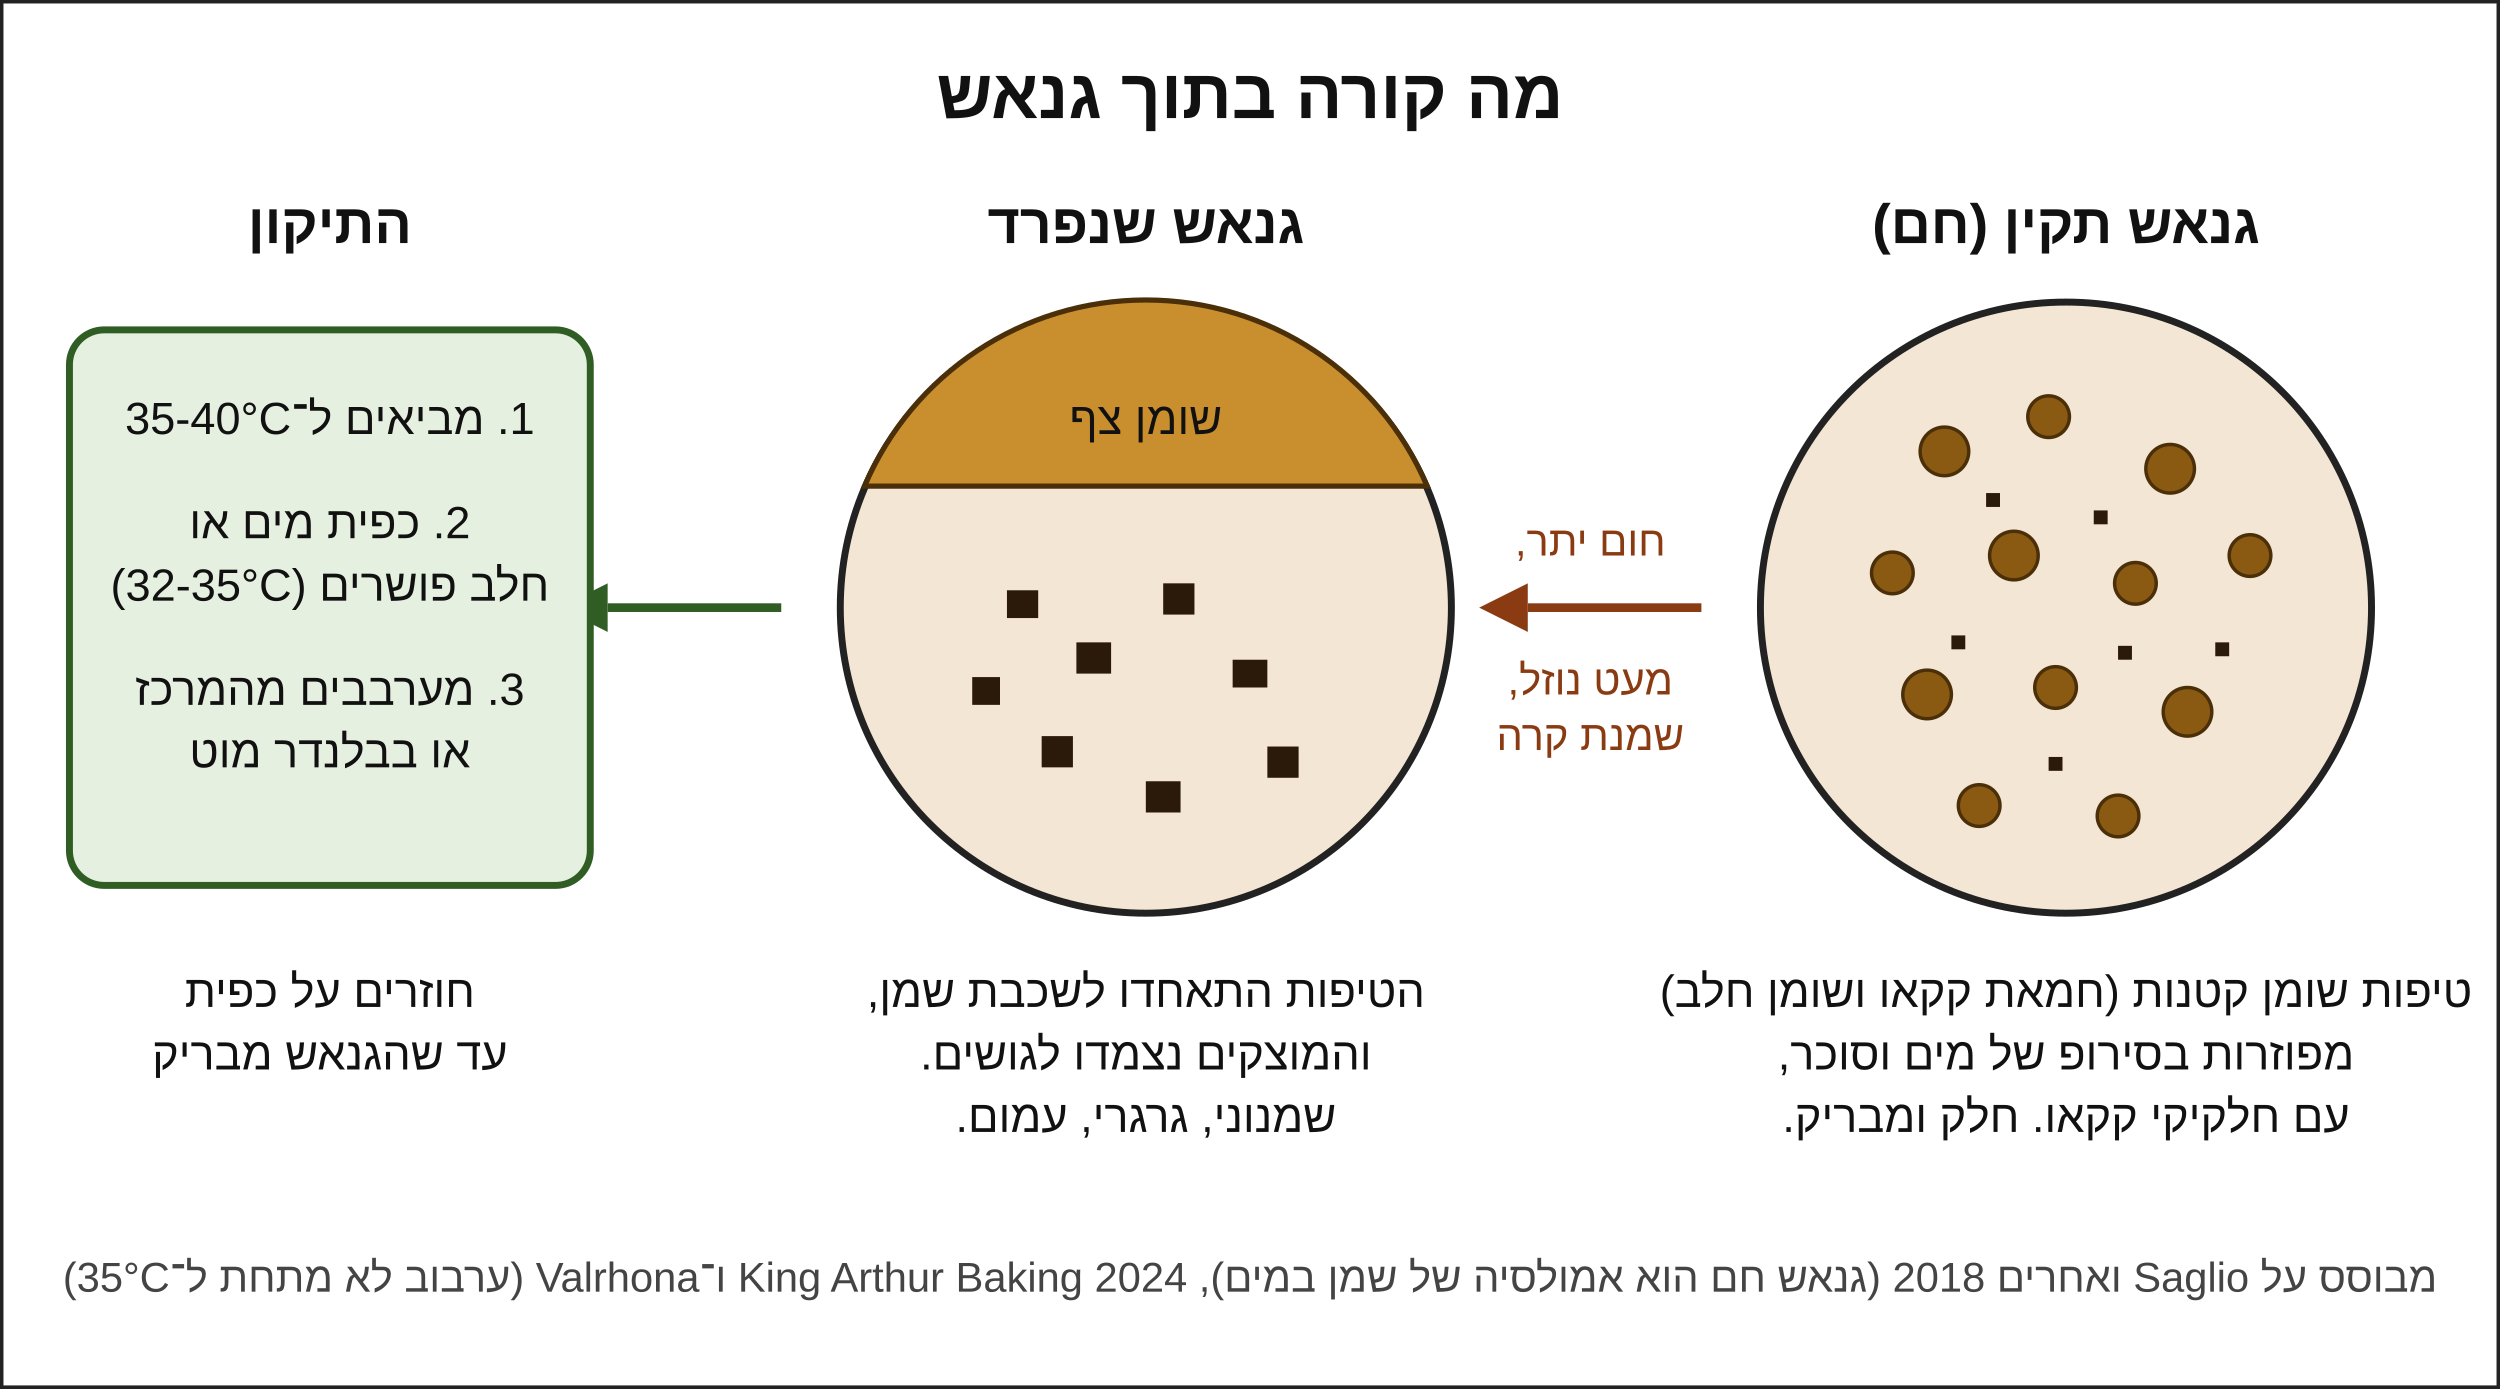
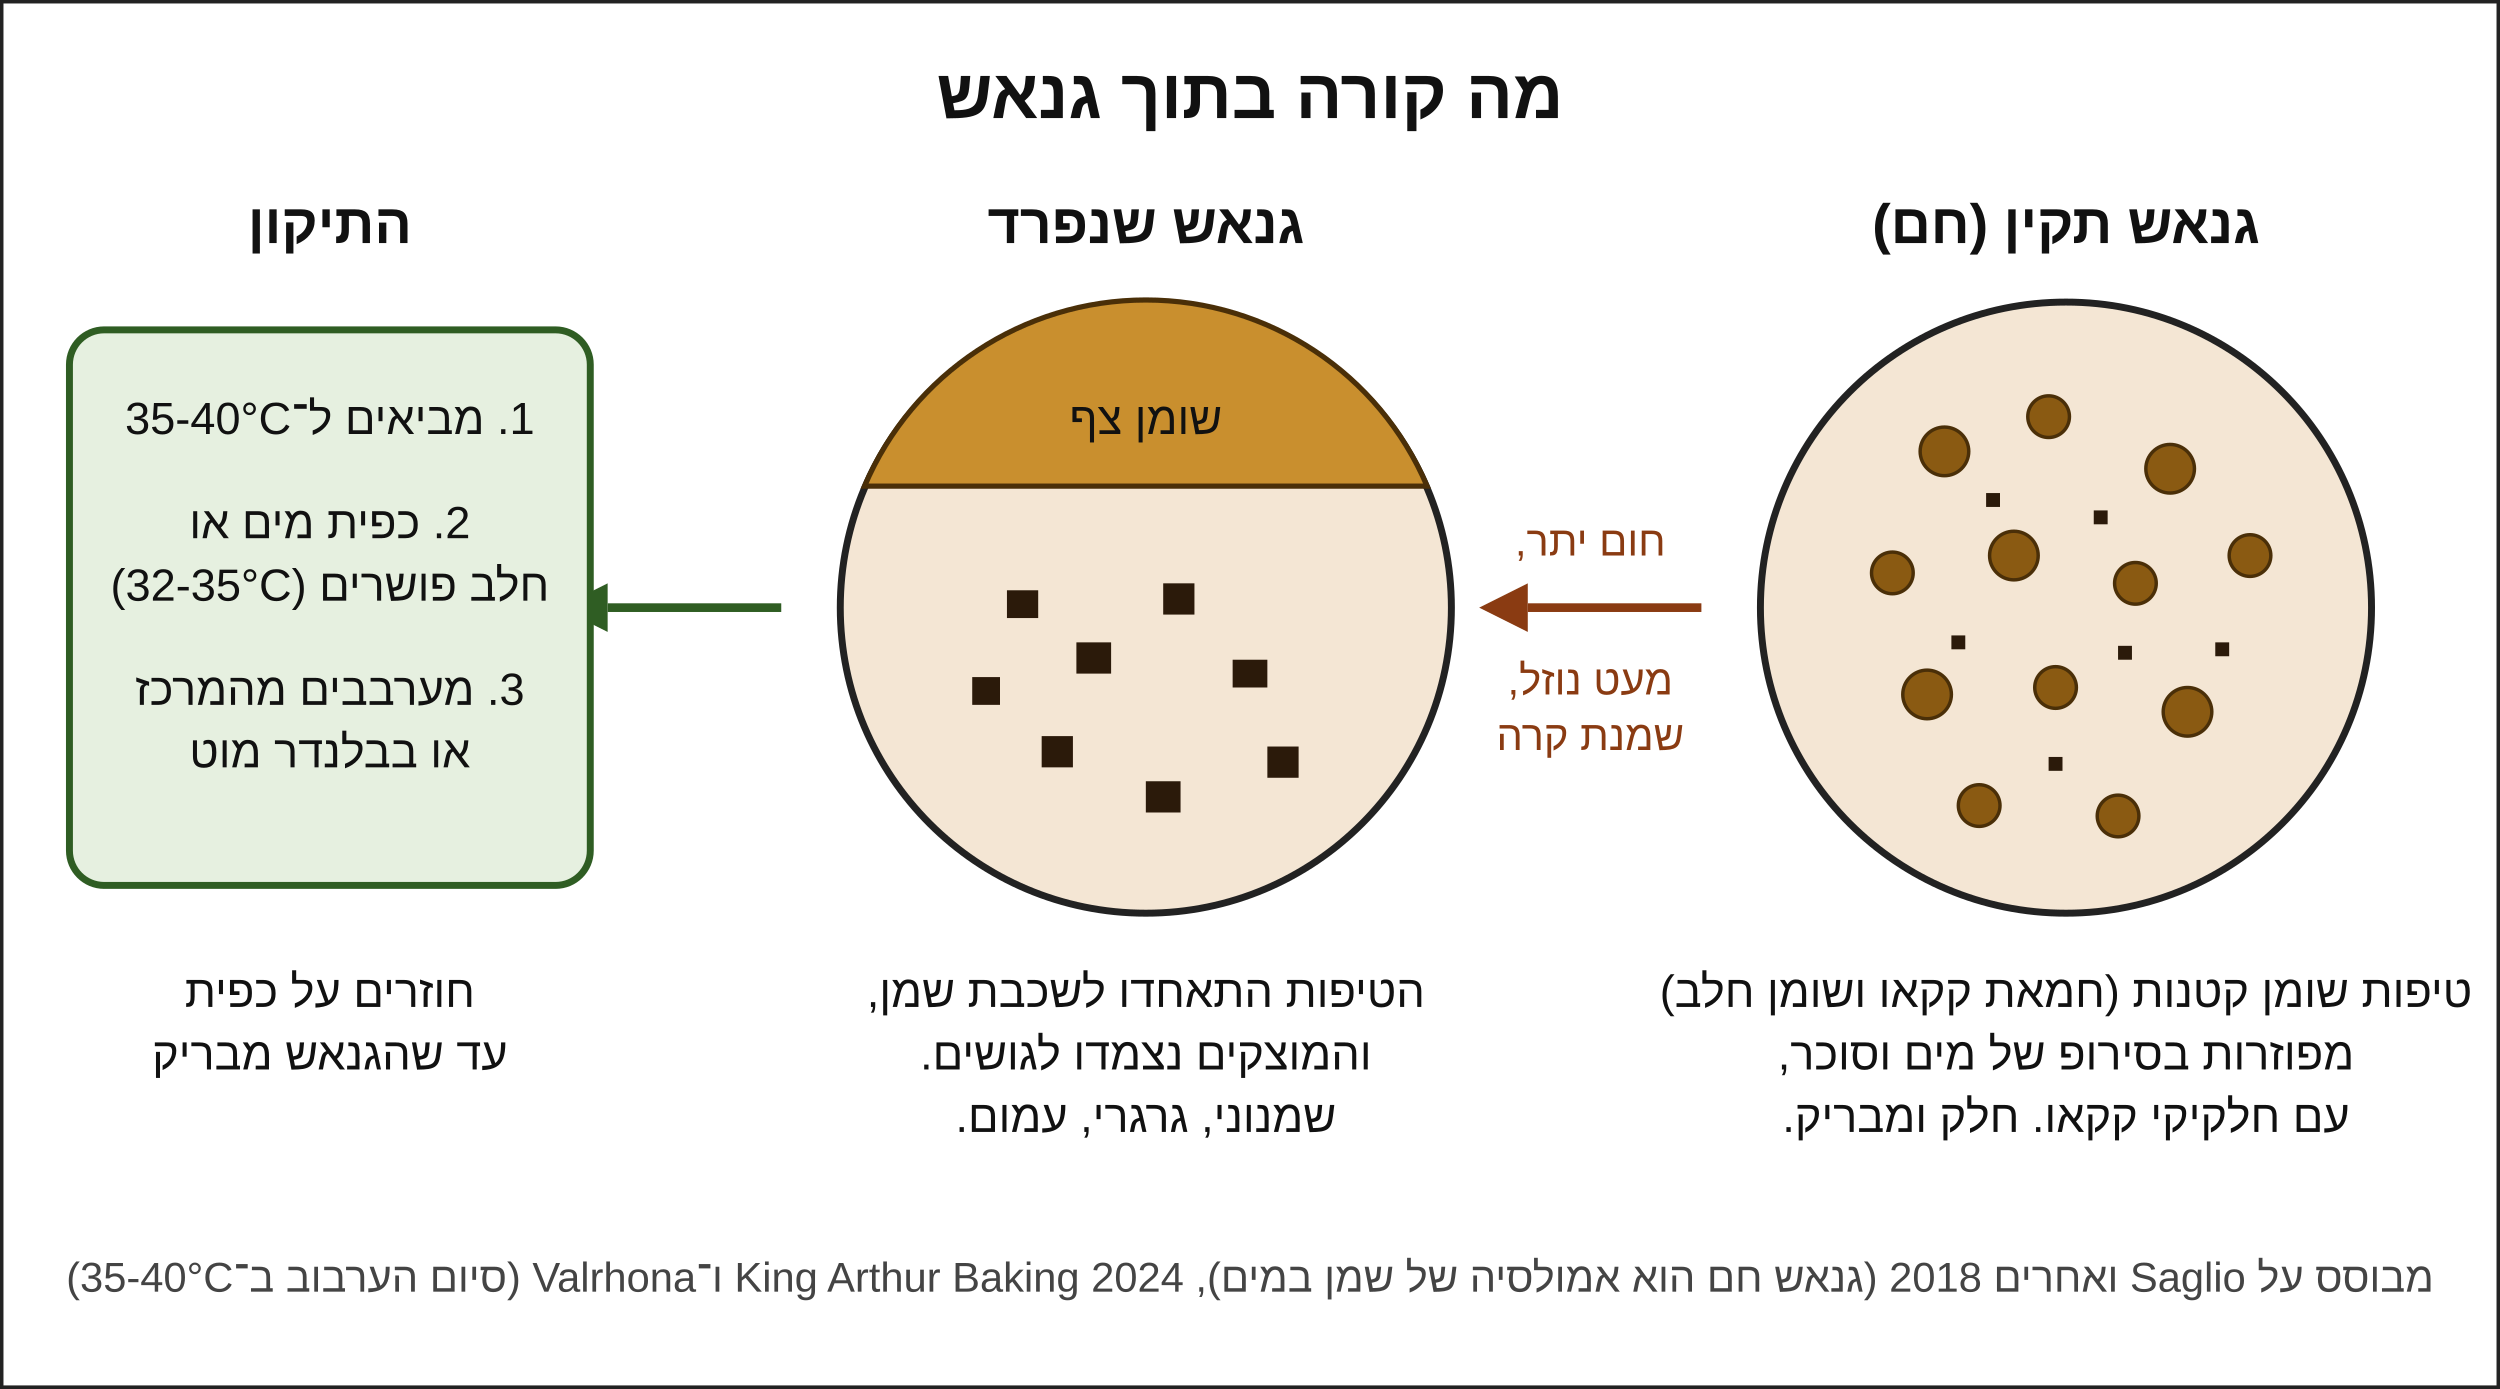
<svg xmlns="http://www.w3.org/2000/svg" viewBox="0 0 720 400" width="720" height="400" font-family="Arial, Helvetica, sans-serif" role="img" aria-label="גנאש תקין מול גנאש שנפרד: בגנאש תקין טיפות שומן קטנות מפוזרות בסירופ של מים וסוכר עם חלקיקי קקאו; בגנאש שנפרד השומן מתאחד לשכבה שמנונית ונשאר גוש גרגרי; מתקנים בכפית נוזל חם ובערבוב או בלנדר">
  <rect x="0" y="0" width="720" height="400" fill="#ffffff" stroke="#222222" stroke-width="2" />
  <text x="360" y="34" font-size="20" font-weight="bold" fill="#111111" text-anchor="middle" direction="rtl">מה קורה בתוך גנאש</text>
  <text x="595" y="70" font-size="16" font-weight="bold" fill="#111111" text-anchor="middle" direction="rtl">גנאש תקין (חם)</text>
  <circle cx="595" cy="175" r="88" fill="#f4e6d4" stroke="#222222" stroke-width="2" />
  <g fill="#8a5a12" stroke="#4a2f08" stroke-width="1">
    <circle cx="560" cy="130" r="7" />
    <circle cx="590" cy="120" r="6" />
    <circle cx="625" cy="135" r="7" />
    <circle cx="545" cy="165" r="6" />
    <circle cx="580" cy="160" r="7" />
    <circle cx="615" cy="168" r="6" />
    <circle cx="648" cy="160" r="6" />
    <circle cx="555" cy="200" r="7" />
    <circle cx="592" cy="198" r="6" />
    <circle cx="630" cy="205" r="7" />
    <circle cx="570" cy="232" r="6" />
    <circle cx="610" cy="235" r="6" />
  </g>
  <g fill="#2b1a0a">
    <rect x="572" y="142" width="4" height="4" />
    <rect x="603" y="147" width="4" height="4" />
    <rect x="562" y="183" width="4" height="4" />
    <rect x="610" y="186" width="4" height="4" />
    <rect x="638" y="185" width="4" height="4" />
    <rect x="590" y="218" width="4" height="4" />
  </g>
  <text x="595" y="290" font-size="13" fill="#111111" text-anchor="middle" direction="rtl">טיפות שומן קטנות (חמאת קקאו ושומן חלב)</text>
  <text x="595" y="308" font-size="13" fill="#111111" text-anchor="middle" direction="rtl">מפוזרות בסירופ של מים וסוכר,</text>
  <text x="595" y="326" font-size="13" fill="#111111" text-anchor="middle" direction="rtl">עם חלקיקי קקאו. חלק ומבריק.</text>
  <line x1="490" y1="175" x2="440" y2="175" stroke="#8a3b12" stroke-width="2.5" />
  <polygon points="440,168 426,175 440,182" fill="#8a3b12" />
  <text x="458" y="160" font-size="12" fill="#8a3b12" text-anchor="middle" direction="rtl">חום יתר,</text>
  <text x="458" y="200" font-size="12" fill="#8a3b12" text-anchor="middle" direction="rtl">מעט נוזל,</text>
  <text x="458" y="216" font-size="12" fill="#8a3b12" text-anchor="middle" direction="rtl">שמנת קרה</text>
  <text x="330" y="70" font-size="16" font-weight="bold" fill="#111111" text-anchor="middle" direction="rtl">גנאש שנפרד</text>
  <circle cx="330" cy="175" r="88" fill="#f4e6d4" stroke="#222222" stroke-width="2" />
  <path d="M 249 140 A 88 88 0 0 1 411 140 Z" fill="#c98f2e" stroke="#4a2f08" stroke-width="1.5" />
  <text x="330" y="125" font-size="13" fill="#111111" text-anchor="middle" direction="rtl">שומן צף</text>
  <g fill="#2b1a0a">
    <rect x="290" y="170" width="9" height="8" />
    <rect x="310" y="185" width="10" height="9" />
    <rect x="335" y="168" width="9" height="9" />
    <rect x="355" y="190" width="10" height="8" />
    <rect x="300" y="212" width="9" height="9" />
    <rect x="330" y="225" width="10" height="9" />
    <rect x="365" y="215" width="9" height="9" />
    <rect x="280" y="195" width="8" height="8" />
  </g>
  <text x="330" y="290" font-size="13" fill="#111111" text-anchor="middle" direction="rtl">הטיפות התאחדו לשכבת שמן,</text>
  <text x="330" y="308" font-size="13" fill="#111111" text-anchor="middle" direction="rtl">והמוצקים נצמדו לגושים.</text>
  <text x="330" y="326" font-size="13" fill="#111111" text-anchor="middle" direction="rtl">שמנוני, גרגרי, עמום.</text>
  <line x1="225" y1="175" x2="175" y2="175" stroke="#2f5d23" stroke-width="2.5" />
  <polygon points="175,168 161,175 175,182" fill="#2f5d23" />
  <text x="95" y="70" font-size="16" font-weight="bold" fill="#111111" text-anchor="middle" direction="rtl">התיקון</text>
  <rect x="20" y="95" width="150" height="160" rx="10" fill="#e6f0e0" stroke="#2f5d23" stroke-width="2" />
  <text x="95" y="125" font-size="13" fill="#111111" text-anchor="middle" direction="rtl">1. מביאים ל־35-40°C</text>
  <text x="95" y="155" font-size="13" fill="#111111" text-anchor="middle" direction="rtl">2. כפית מים או</text>
  <text x="95" y="173" font-size="13" fill="#111111" text-anchor="middle" direction="rtl">חלב פושרים (32-35°C)</text>
  <text x="95" y="203" font-size="13" fill="#111111" text-anchor="middle" direction="rtl">3. מערבבים מהמרכז</text>
  <text x="95" y="221" font-size="13" fill="#111111" text-anchor="middle" direction="rtl">או בבלנדר מוט</text>
  <text x="95" y="290" font-size="13" fill="#111111" text-anchor="middle" direction="rtl">חוזרים על כפית</text>
  <text x="95" y="308" font-size="13" fill="#111111" text-anchor="middle" direction="rtl">עד שהגנאש מבריק</text>
-   <text x="360" y="372" font-size="12" fill="#444444" text-anchor="middle" direction="rtl">מבוסס על Saglio ואחרים 2018 (גנאש חם הוא אמולסיה של שמן במים), King Arthur Baking 2024 ו־Valrhona (ערבוב לא מתחת ל־35°C)</text>
+   <text x="360" y="372" font-size="12" fill="#444444" text-anchor="middle" direction="rtl">מבוסס על Saglio ואחרים 2018 (גנאש חם הוא אמולסיה של שמן במים), King Arthur Baking 2024 ו־Valrhona (סיום הערבוב ב־35-40°C)</text>
</svg>
